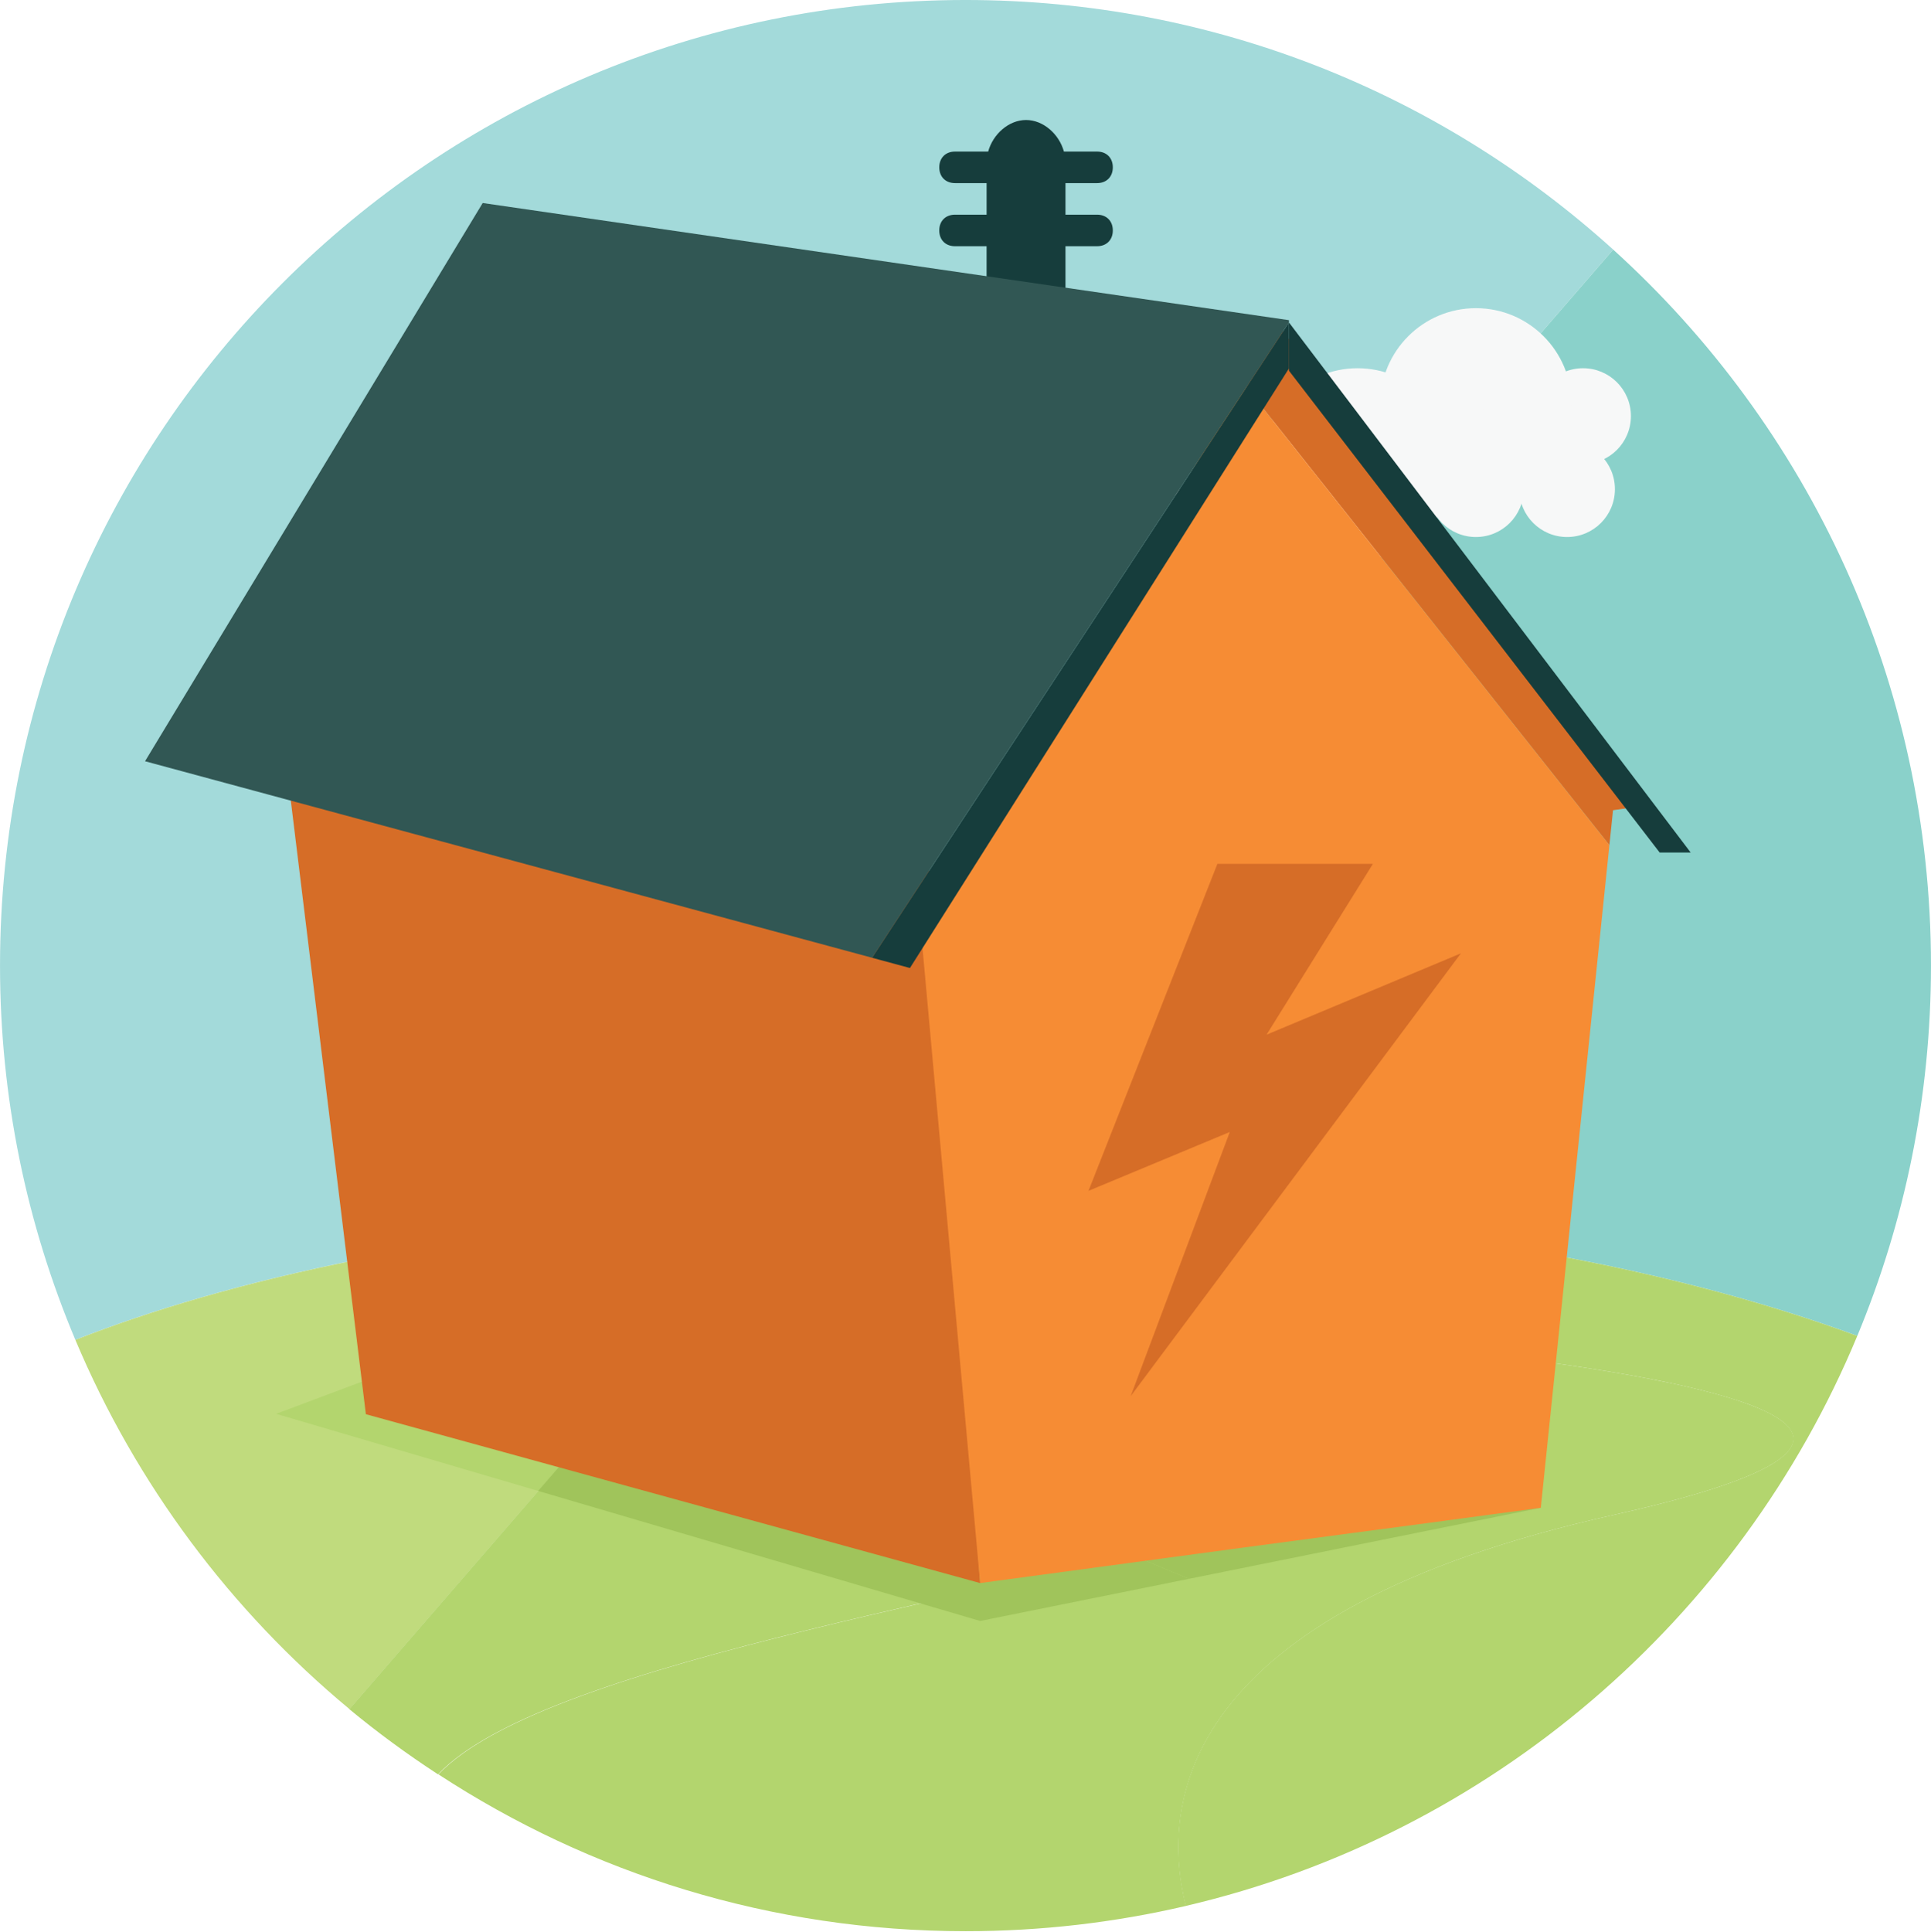
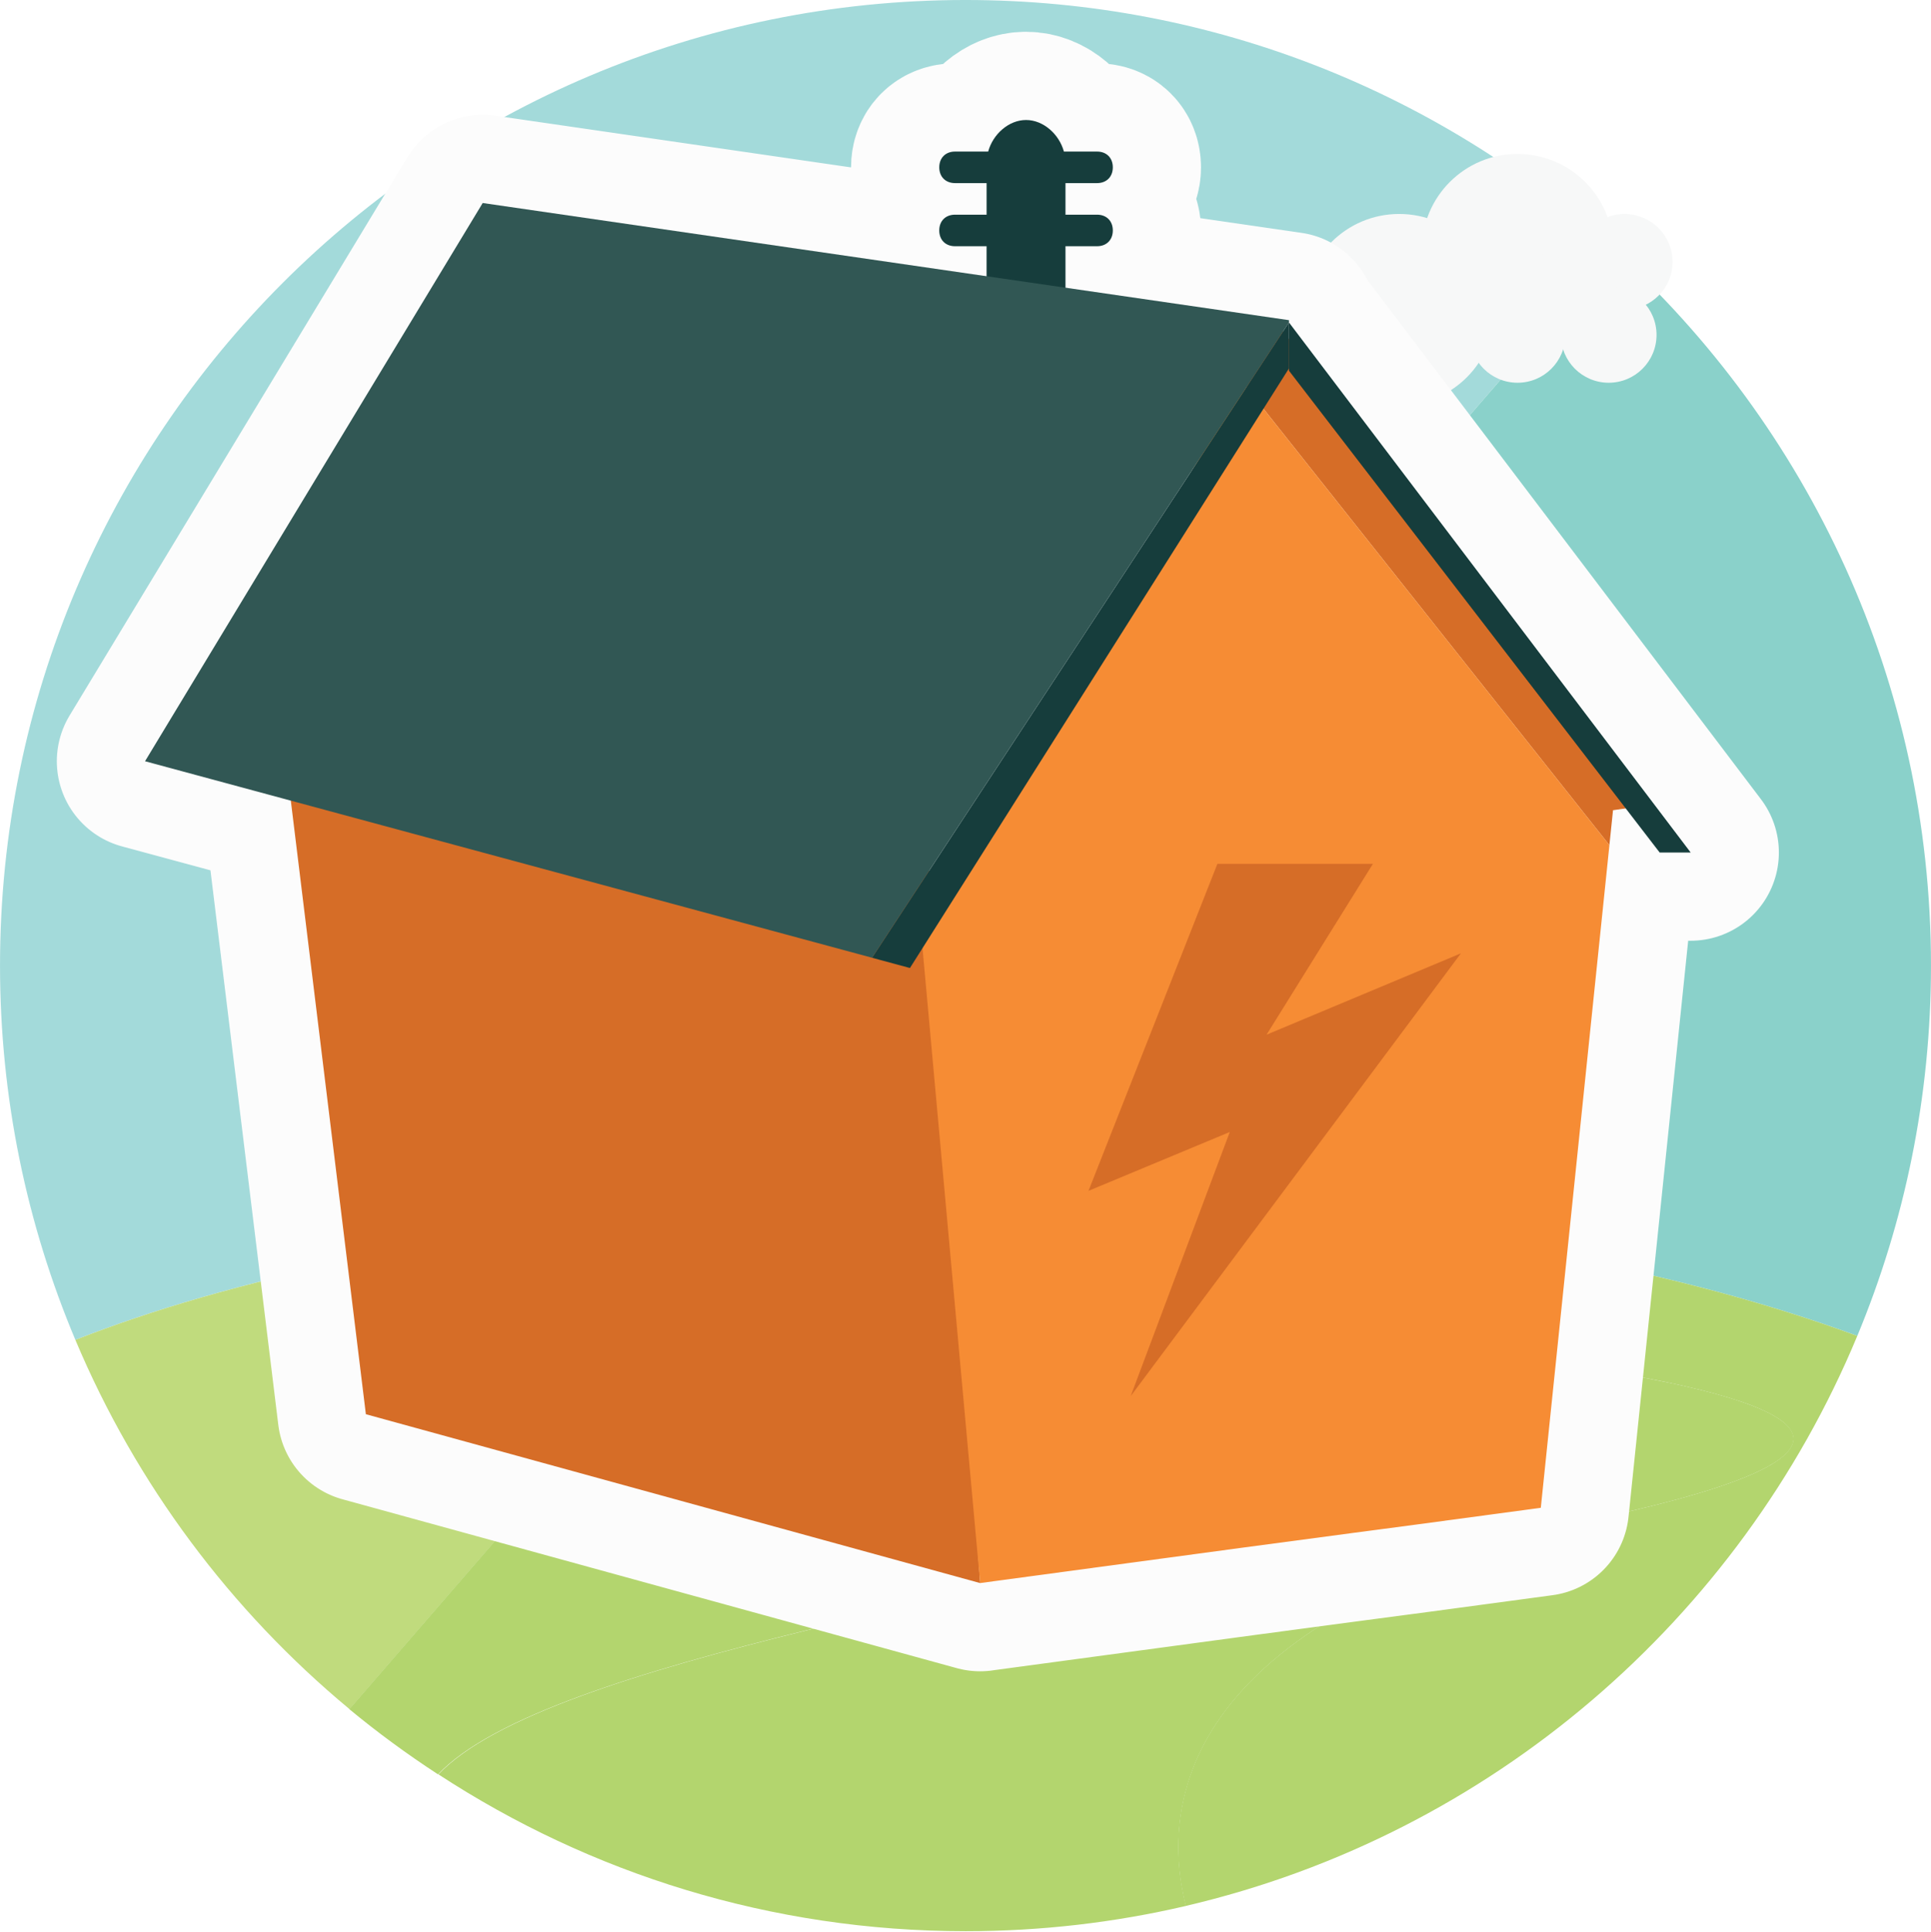
<svg xmlns="http://www.w3.org/2000/svg" width="35.028mm" height="35.029mm" viewBox="0 0 35.028 35.029" version="1.1" id="svg16989">
  <defs id="defs16983" />
  <g id="layer1" transform="translate(84.79401,-131.319)">
    <g transform="matrix(0.3527778,0,0,-0.3527778,-426.107,-206.1882)" id="g16897">
      <path d="m 1050.455,-969.546 c -8.808,7.974 -20.489,12.833 -33.307,12.833 -27.419,0 -49.646,-22.228 -49.646,-49.647 0,-6.825 1.383,-13.325 3.875,-19.243 7.642,2.991 19.221,5.834 36.271,6.62 z" style="fill:#a3dada;fill-opacity:1;fill-rule:nonzero;stroke:none" id="path1710-6" />
      <path d="m 1017.148,-1018.764 c 21.945,0 36.515,-3.195 45.858,-6.636 2.437,5.864 3.789,12.293 3.789,19.039 0,14.602 -6.306,27.73 -16.34,36.814 l -42.808,-49.437 c 3.001,0.139 6.152,0.22 9.501,0.22" style="fill:#8ad1ca;fill-opacity:1;fill-rule:nonzero;stroke:none" id="path1714-0" />
      <path d="m 985.475,-1044.59 22.172,25.606 c -17.05,-0.786 -28.629,-3.629 -36.27,-6.62 3.123,-7.418 7.991,-13.921 14.098,-18.986" style="fill:#c0db7d;fill-opacity:1;fill-rule:nonzero;stroke:none" id="path1718-33" />
      <path d="m 1063.005,-1025.4 c -9.343,3.441 -23.913,6.636 -45.858,6.636 -3.348,0 -6.5,-0.081 -9.5,-0.22 l -2.186,-2.524 c 0.247,-0.044 0.523,-0.094 0.824,-0.15 l 16.9,-2.939 c 0,0 58.667,-3 27.313,-10 -22.462,-5.015 -23.336,-14.905 -22.026,-20.111 15.662,3.655 28.472,14.726 34.533,29.308" style="fill:#b3d56e;fill-opacity:1;fill-rule:nonzero;stroke:none" id="path1722-6" />
-       <g transform="translate(525.9488,-2047.284)" id="g16529">
+       <g transform="translate(528.0888,-2039.352)" id="g16529">
        <path id="path1758-3" style="fill:#f7f8f8;fill-opacity:1;fill-rule:nonzero;stroke:none" d="m 516.28,1066.718 c 0,-2.717 -2.203,-4.92 -4.92,-4.92 -2.717,0 -4.92,2.203 -4.92,4.92 0,2.717 2.203,4.92 4.92,4.92 2.717,0 4.92,-2.203 4.92,-4.92" />
        <path id="path1762-0" style="fill:#f7f8f8;fill-opacity:1;fill-rule:nonzero;stroke:none" d="m 525.417,1069.178 c 0,-1.359 -1.101,-2.46 -2.46,-2.46 -1.359,0 -2.46,1.101 -2.46,2.46 0,1.359 1.101,2.46 2.46,2.46 1.359,0 2.46,-1.101 2.46,-2.46" />
        <path id="path1766-0" style="fill:#f7f8f8;fill-opacity:1;fill-rule:nonzero;stroke:none" d="m 524.594,1065.42 c 0,-1.359 -1.101,-2.46 -2.46,-2.46 -1.359,0 -2.46,1.101 -2.46,2.46 0,1.359 1.101,2.46 2.46,2.46 1.359,0 2.46,-1.101 2.46,-2.46" />
        <path id="path1770-4" style="fill:#f7f8f8;fill-opacity:1;fill-rule:nonzero;stroke:none" d="m 519.906,1065.42 c 0,-1.359 -1.101,-2.46 -2.46,-2.46 -1.359,0 -2.46,1.101 -2.46,2.46 0,1.359 1.101,2.46 2.46,2.46 1.359,0 2.46,-1.101 2.46,-2.46" />
        <path id="path1774-5" style="fill:#f7f8f8;fill-opacity:1;fill-rule:nonzero;stroke:none" d="m 522.366,1069.806 c 0,-2.717 -2.203,-4.92 -4.92,-4.92 -2.717,0 -4.92,2.203 -4.92,4.92 0,2.717 2.203,4.92 4.92,4.92 2.717,0 4.92,-2.203 4.92,-4.92" />
        <path id="path1778-4" style="fill:#f7f8f8;fill-opacity:1;fill-rule:nonzero;stroke:none" d="m 513.982,1068.691 c 0,0 -8.192,-3.46 -12.11,-3.271 -3.918,0.188 13.673,-3.622 17.379,1.298 3.707,4.92 -5.269,1.973 -5.269,1.973" />
      </g>
      <path d="m 1034.043,-1034.42 c 0.053,0.02 0.098,0.041 0.148,0.061 0.102,0.041 0.203,0.083 0.293,0.125 0.052,0.025 0.097,0.05 0.146,0.076 0.075,0.039 0.149,0.078 0.215,0.119 0.044,0.027 0.083,0.055 0.124,0.083 0.057,0.039 0.112,0.079 0.161,0.12 0.035,0.029 0.066,0.058 0.096,0.087 0.043,0.041 0.081,0.082 0.115,0.123 0.025,0.03 0.048,0.06 0.069,0.091 0.028,0.042 0.052,0.085 0.073,0.128 0.014,0.03 0.029,0.06 0.04,0.091 0.016,0.045 0.026,0.092 0.034,0.138 0,0.029 0.012,0.057 0.014,0.086 0,0.051 -10e-4,0.103 -0.01,0.155 0,0.025 0,0.05 -0.01,0.075 -0.014,0.071 -0.036,0.143 -0.066,0.215 0,0.01 0,0.013 -0.01,0.02 -0.034,0.079 -0.078,0.16 -0.13,0.24 -0.015,0.024 -0.034,0.047 -0.051,0.07 -0.04,0.058 -0.082,0.116 -0.131,0.174 -0.025,0.03 -0.054,0.06 -0.081,0.09 -0.047,0.053 -0.095,0.105 -0.149,0.158 -0.033,0.032 -0.069,0.065 -0.105,0.098 -0.054,0.051 -0.11,0.101 -0.17,0.152 -0.04,0.034 -0.082,0.069 -0.125,0.103 -0.061,0.049 -0.125,0.099 -0.191,0.149 -0.046,0.035 -0.093,0.07 -0.142,0.105 -0.07,0.051 -0.142,0.101 -0.217,0.152 -0.049,0.034 -0.099,0.068 -0.15,0.102 -0.081,0.053 -0.164,0.106 -0.248,0.159 -0.051,0.032 -0.1,0.063 -0.152,0.095 -0.093,0.057 -0.19,0.114 -0.287,0.171 -0.048,0.028 -0.095,0.056 -0.145,0.085 -0.123,0.07 -0.249,0.141 -0.378,0.211 -0.026,0.014 -0.05,0.028 -0.077,0.043 -0.156,0.084 -0.317,0.169 -0.481,0.254 -0.047,0.025 -0.097,0.049 -0.146,0.074 -0.116,0.059 -0.233,0.118 -0.352,0.178 -0.069,0.034 -0.139,0.068 -0.209,0.102 -0.101,0.049 -0.202,0.098 -0.305,0.147 -0.075,0.036 -0.152,0.072 -0.228,0.108 -0.102,0.048 -0.204,0.096 -0.307,0.144 -0.074,0.034 -0.148,0.068 -0.223,0.102 -0.106,0.048 -0.212,0.097 -0.319,0.145 -0.077,0.035 -0.155,0.069 -0.232,0.104 -0.102,0.045 -0.203,0.09 -0.305,0.135 -0.082,0.036 -0.163,0.072 -0.245,0.107 -0.1,0.044 -0.201,0.088 -0.302,0.131 -0.082,0.036 -0.165,0.071 -0.247,0.106 -0.094,0.041 -0.188,0.08 -0.281,0.12 -0.091,0.039 -0.183,0.078 -0.273,0.116 -0.068,0.029 -0.135,0.057 -0.203,0.085 -0.446,0.188 -0.886,0.37 -1.308,0.544 l -7.579,-1.529 -16.037,4.718 -17.5,-20.211 c 1.451,-1.203 2.978,-2.319 4.561,-3.353 5.582,5.909 30.36,9.373 43.483,13.346 0.19,0.057 0.363,0.117 0.524,0.177" style="fill:#b3d56e;fill-opacity:1;fill-rule:nonzero;stroke:none" id="path1794-9" />
      <path d="m 1036.503,-1025.567 -9.913,-2.001 c 0.423,-0.174 0.862,-0.356 1.308,-0.544 0.068,-0.028 0.135,-0.056 0.203,-0.085 0.091,-0.038 0.182,-0.077 0.273,-0.116 0.094,-0.04 0.187,-0.079 0.281,-0.12 0.083,-0.035 0.165,-0.071 0.248,-0.106 0.1,-0.044 0.201,-0.087 0.302,-0.131 0.081,-0.036 0.163,-0.071 0.244,-0.107 0.102,-0.045 0.204,-0.09 0.305,-0.135 0.078,-0.035 0.155,-0.069 0.233,-0.104 0.106,-0.048 0.213,-0.097 0.319,-0.145 0.074,-0.034 0.148,-0.068 0.222,-0.102 0.103,-0.048 0.205,-0.096 0.307,-0.144 0.077,-0.036 0.153,-0.072 0.229,-0.108 0.102,-0.049 0.203,-0.098 0.304,-0.147 0.07,-0.034 0.14,-0.068 0.21,-0.103 0.119,-0.059 0.235,-0.118 0.352,-0.177 0.048,-0.025 0.098,-0.049 0.146,-0.074 0.164,-0.085 0.324,-0.169 0.481,-0.254 0.026,-0.015 0.051,-0.029 0.077,-0.043 0.128,-0.07 0.255,-0.141 0.378,-0.211 0.049,-0.029 0.096,-0.057 0.145,-0.085 0.097,-0.057 0.193,-0.114 0.286,-0.171 0.052,-0.032 0.102,-0.064 0.152,-0.095 0.085,-0.053 0.168,-0.106 0.248,-0.159 0.051,-0.034 0.101,-0.068 0.151,-0.102 0.074,-0.051 0.147,-0.101 0.216,-0.152 0.049,-0.035 0.096,-0.07 0.142,-0.105 0.067,-0.05 0.13,-0.1 0.192,-0.149 0.042,-0.035 0.084,-0.069 0.125,-0.103 0.059,-0.051 0.115,-0.101 0.17,-0.152 0.035,-0.033 0.071,-0.066 0.105,-0.098 0.053,-0.053 0.101,-0.105 0.148,-0.158 0.027,-0.03 0.057,-0.06 0.082,-0.09 0.048,-0.058 0.09,-0.116 0.131,-0.174 0.016,-0.023 0.035,-0.047 0.05,-0.07 0.052,-0.08 0.096,-0.161 0.13,-0.24 0,-0.01 0,-0.013 0.01,-0.02 0.03,-0.072 0.052,-0.144 0.066,-0.215 0.01,-0.025 0,-0.05 0.01,-0.075 0.01,-0.052 0.01,-0.104 0.01,-0.155 0,-0.029 -0.01,-0.058 -0.015,-0.086 -0.01,-0.046 -0.017,-0.093 -0.033,-0.138 -0.011,-0.031 -0.026,-0.061 -0.041,-0.091 -0.021,-0.043 -0.044,-0.086 -0.073,-0.129 -0.02,-0.03 -0.044,-0.06 -0.068,-0.09 -0.034,-0.041 -0.073,-0.082 -0.115,-0.123 -0.03,-0.029 -0.062,-0.058 -0.096,-0.087 -0.049,-0.041 -0.104,-0.081 -0.162,-0.121 -0.04,-0.027 -0.079,-0.055 -0.124,-0.082 -0.065,-0.041 -0.139,-0.08 -0.215,-0.119 -0.048,-0.026 -0.093,-0.051 -0.146,-0.076 -0.089,-0.042 -0.19,-0.084 -0.292,-0.125 -0.05,-0.02 -0.095,-0.041 -0.149,-0.061 -0.161,-0.06 -0.334,-0.12 -0.523,-0.177 -13.124,-3.973 -37.901,-7.437 -43.483,-13.346 7.795,-5.094 17.104,-8.064 27.112,-8.064 3.896,0 7.687,0.45 11.324,1.299 -1.31,5.206 -0.436,15.096 22.026,20.111 21.243,4.743 1.165,7.649 -13.995,9.03" style="fill:#b3d56e;fill-opacity:1;fill-rule:nonzero;stroke:none" id="path1798-9" />
      <path d="m 1036.211,-1041.254 c 0.07,-0.036 0.139,-0.07 0.207,-0.104 -0.068,0.036 -0.138,0.07 -0.207,0.104" style="fill:#f9e389;fill-opacity:1;fill-rule:nonzero;stroke:none;stroke-width:1.417" id="path1802-49" />
      <path d="m 1037.745,-1042.079 c 0.071,-0.041 0.138,-0.081 0.205,-0.12 -0.068,0.039 -0.135,0.079 -0.205,0.12" style="fill:#f9e389;fill-opacity:1;fill-rule:nonzero;stroke:none;stroke-width:1.417" id="path1806-8" />
      <path d="m 1037.1,-1041.72 c 0.037,-0.02 0.072,-0.041 0.109,-0.062 -0.037,0.02 -0.072,0.042 -0.109,0.062" style="fill:#f9e389;fill-opacity:1;fill-rule:nonzero;stroke:none;stroke-width:1.417" id="path1810-1" />
      <path d="m 1038.357,-1042.442 c 0.073,-0.045 0.143,-0.091 0.215,-0.135 -0.071,0.044 -0.142,0.089 -0.215,0.135" style="fill:#f9e389;fill-opacity:1;fill-rule:nonzero;stroke:none;stroke-width:1.417" id="path1814-6" />
      <path d="m 1035.416,-1040.858 c 0.099,-0.049 0.198,-0.096 0.296,-0.145 -0.098,0.049 -0.197,0.096 -0.296,0.145" style="fill:#f9e389;fill-opacity:1;fill-rule:nonzero;stroke:none;stroke-width:1.417" id="path1818-3" />
      <path d="m 1030.497,-1038.66 c -0.633,0.265 -1.256,0.524 -1.854,0.771 0.598,-0.247 1.222,-0.506 1.854,-0.771" style="fill:#f9e389;fill-opacity:1;fill-rule:nonzero;stroke:none;stroke-width:1.417" id="path1822-9" />
      <path d="m 1034.66,-1040.496 c 0.108,-0.051 0.217,-0.102 0.325,-0.153 -0.108,0.051 -0.217,0.102 -0.325,0.153" style="fill:#f9e389;fill-opacity:1;fill-rule:nonzero;stroke:none;stroke-width:1.417" id="path1826-3" />
      <path d="m 1032.349,-1039.451 c 0.116,-0.051 0.231,-0.101 0.347,-0.152 -0.116,0.051 -0.231,0.101 -0.347,0.152" style="fill:#f9e389;fill-opacity:1;fill-rule:nonzero;stroke:none;stroke-width:1.417" id="path1830-3" />
      <path d="m 1030.785,-1038.781 c 0.129,-0.053 0.258,-0.109 0.387,-0.164 -0.129,0.056 -0.258,0.11 -0.387,0.164" style="fill:#f9e389;fill-opacity:1;fill-rule:nonzero;stroke:none;stroke-width:1.417" id="path1834-4" />
      <path d="m 1031.571,-1039.115 c 0.116,-0.05 0.234,-0.101 0.35,-0.15 -0.116,0.05 -0.234,0.101 -0.35,0.15" style="fill:#f9e389;fill-opacity:1;fill-rule:nonzero;stroke:none;stroke-width:1.417" id="path1838-6" />
      <path d="m 1033.128,-1039.794 c 0.11,-0.05 0.22,-0.097 0.33,-0.147 -0.11,0.05 -0.22,0.097 -0.33,0.147" style="fill:#f9e389;fill-opacity:1;fill-rule:nonzero;stroke:none;stroke-width:1.417" id="path1842-1" />
      <path d="m 1033.91,-1040.147 c 0.104,-0.049 0.211,-0.096 0.315,-0.144 -0.104,0.049 -0.21,0.096 -0.315,0.144" style="fill:#f9e389;fill-opacity:1;fill-rule:nonzero;stroke:none;stroke-width:1.417" id="path1846-5" />
      <path d="m 1035.305,-1032.317 c 0.016,-0.023 0.036,-0.047 0.05,-0.07 -0.014,0.023 -0.034,0.047 -0.05,0.07" style="fill:#f9e389;fill-opacity:1;fill-rule:nonzero;stroke:none" id="path1850-6" />
      <path d="m 1034.968,-1033.957 c -0.04,-0.028 -0.079,-0.056 -0.124,-0.083 0.045,0.027 0.084,0.055 0.124,0.083" style="fill:#f9e389;fill-opacity:1;fill-rule:nonzero;stroke:none" id="path1854-1" />
      <path d="m 1040.694,-1044.246 c 0.038,-0.043 0.079,-0.085 0.115,-0.128 -0.035,0.043 -0.077,0.085 -0.115,0.128" style="fill:#f9e389;fill-opacity:1;fill-rule:nonzero;stroke:none;stroke-width:1.417" id="path1858-7" />
      <path d="m 1040.334,-1043.883 c 0.051,-0.046 0.102,-0.094 0.149,-0.14 -0.046,0.046 -0.098,0.094 -0.149,0.14" style="fill:#f9e389;fill-opacity:1;fill-rule:nonzero;stroke:none;stroke-width:1.417" id="path1862-2" />
      <path d="m 1035.523,-1033.316 c -0.011,-0.031 -0.026,-0.06 -0.041,-0.091 0.015,0.03 0.03,0.06 0.041,0.091" style="fill:#f9e389;fill-opacity:1;fill-rule:nonzero;stroke:none" id="path1866-2" />
      <path d="m 1035.557,-1032.862 c 0.01,-0.025 0,-0.05 0.01,-0.075 0,0.025 0,0.05 -0.01,0.075" style="fill:#f9e389;fill-opacity:1;fill-rule:nonzero;stroke:none" id="path1870-9" />
      <path d="m 1035.486,-1032.627 c 0,-0.01 0,-0.013 0.01,-0.019 0,0.01 0,0.013 -0.01,0.019" style="fill:#f9e389;fill-opacity:1;fill-rule:nonzero;stroke:none" id="path1874-2" />
      <path d="m 1035.226,-1033.749 c -0.03,-0.029 -0.062,-0.058 -0.096,-0.087 0.034,0.029 0.066,0.058 0.096,0.087" style="fill:#f9e389;fill-opacity:1;fill-rule:nonzero;stroke:none" id="path1878-8" />
      <path d="m 1039.917,-1043.522 c 0.059,-0.049 0.12,-0.097 0.177,-0.146 -0.057,0.048 -0.117,0.098 -0.177,0.146" style="fill:#f9e389;fill-opacity:1;fill-rule:nonzero;stroke:none;stroke-width:1.417" id="path1882-1" />
      <path d="m 1035.571,-1033.092 c 0,-0.029 -0.01,-0.058 -0.014,-0.086 0,0.028 0.012,0.057 0.014,0.086" style="fill:#f9e389;fill-opacity:1;fill-rule:nonzero;stroke:none" id="path1886-2" />
      <path d="m 1038.923,-1042.802 c 0.073,-0.049 0.143,-0.096 0.214,-0.145 -0.071,0.049 -0.14,0.096 -0.214,0.145" style="fill:#f9e389;fill-opacity:1;fill-rule:nonzero;stroke:none;stroke-width:1.417" id="path1890-4" />
      <path d="m 1039.444,-1043.162 c 0.07,-0.05 0.136,-0.099 0.201,-0.149 -0.065,0.05 -0.132,0.099 -0.201,0.149" style="fill:#f9e389;fill-opacity:1;fill-rule:nonzero;stroke:none;stroke-width:1.417" id="path1894-7" />
      <path d="m 1035.409,-1033.535 c -0.021,-0.03 -0.044,-0.06 -0.068,-0.09 0.024,0.03 0.047,0.06 0.068,0.09" style="fill:#f9e389;fill-opacity:1;fill-rule:nonzero;stroke:none" id="path1898-8" />
      <path d="m 1034.191,-1034.359 c -0.05,-0.02 -0.095,-0.041 -0.148,-0.061 0.053,0.02 0.098,0.041 0.148,0.061" style="fill:#f9e389;fill-opacity:1;fill-rule:nonzero;stroke:none" id="path1902-6" />
      <path d="m 1034.63,-1034.158 c -0.048,-0.025 -0.094,-0.051 -0.146,-0.076 0.052,0.025 0.098,0.051 0.146,0.076" style="fill:#f9e389;fill-opacity:1;fill-rule:nonzero;stroke:none" id="path1906-3" />
      <path d="m 1027.37,-1037.363 c -0.329,0.136 -0.651,0.271 -0.955,0.398 0.305,-0.128 0.627,-0.262 0.955,-0.398" style="fill:#f7f8f8;fill-opacity:1;fill-rule:nonzero;stroke:none;stroke-width:1.417" id="path1910-7" />
      <path d="m 1028.005,-1037.626 c -0.083,0.034 -0.17,0.07 -0.252,0.104 0.082,-0.036 0.169,-0.071 0.252,-0.104" style="fill:#f7f8f8;fill-opacity:1;fill-rule:nonzero;stroke:none;stroke-width:1.417" id="path1914-7" />
      <path d="m 1028.643,-1037.889 v 0 c -0.215,0.089 -0.428,0.177 -0.638,0.264 0.213,-0.088 0.419,-0.173 0.638,-0.264" style="fill:#f7f8f8;fill-opacity:1;fill-rule:nonzero;stroke:none;stroke-width:1.417" id="path1930-25" />
+       <path id="path1922-3" style="fill:#a0c45b;fill-opacity:1;fill-rule:nonzero;stroke:none;stroke-width:1.417" d="m 1028.643,-1037.889 c -0.218,0.091 -0.425,0.176 -0.638,0.264 -0.084,0.034 -0.169,0.07 -0.252,0.103 -0.129,0.053 -0.257,0.107 -0.383,0.159 -0.329,0.136 -0.651,0.271 -0.954,0.398 -9.464,3.979 -21.043,6.428 -26.552,7.453 l -1.177,0.204 -3.517,-4.061 22.731,-6.687 z" />
      <path d="m 1027.753,-1037.521 c -0.13,0.053 -0.255,0.107 -0.383,0.159 0.126,-0.052 0.254,-0.107 0.383,-0.159" style="fill:#f7f8f8;fill-opacity:1;fill-rule:nonzero;stroke:none;stroke-width:1.417" id="path1934-3" />
+       <path id="path1918-2" style="fill:#b3d56e;fill-opacity:1;fill-rule:nonzero;stroke:none;stroke-width:1.417" d="m 999.864,-1029.512 23.954,-4.166 c 0,0 8.649,-0.444 18.875,-1.375 l 4.038,0.815 -58.468,7.293 -6.564,-2.461 13.471,-3.963 3.517,4.061 z" />
+       <path id="path1926-7" style="fill:#a0c45b;fill-opacity:1;fill-rule:nonzero;stroke:none;stroke-width:1.417" d="m 999.864,-1029.512 c 5.509,-1.025 17.09,-3.474 26.552,-7.453 0.305,-0.128 0.626,-0.262 0.955,-0.398 0.126,-0.052 0.252,-0.104 0.383,-0.159 0.082,-0.034 0.169,-0.07 0.252,-0.103 0.21,-0.087 0.421,-0.174 0.636,-0.264 l 18.089,3.652 c -10.226,0.931 -22.914,0.559 -22.914,0.559 z" />
+       <path id="path1978-5-5" style="fill:#315754;fill-opacity:1;fill-rule:nonzero;stroke:#fcfcfc;stroke-width:9.071;stroke-opacity:1;stroke-miterlimit:4;stroke-dasharray:none;stroke-linejoin:round;stroke-linecap:round" d="m 1033.781,-973.175 -41.459,6.024 -17.363,-28.702 37.384,-10.103 21.438,32.664 z m 20.657,-27.371 -20.657,27.254 v -2.48 l 19.062,-24.773 z m -22.976,24.091 -16.198,-27.102 -0.51,0.114 3.147,-34.663 c 25.765,3.484 15.875,2.116 28.83,3.87 l 3.528,34.07 z m 18.982,-21.915 0.893,0.128 -18.072,24.804 -1.803,-3.018 18.796,-23.71 z m -68.205,2.253 4.075,-33.309 31.587,-8.682 -2.642,36.852 z m 34.37,28.366 c -0.487,0 -0.811,-0.325 -0.811,-0.811 0,-0.487 0.325,-0.811 0.811,-0.811 h 1.623 v -1.623 l 4.057,-0.568 v 2.191 h 1.623 c 0.487,0 0.811,0.325 0.811,0.811 0,0.487 -0.324,0.811 -0.811,0.811 h -1.623 v 1.623 h 1.623 c 0.487,0 0.811,0.325 0.811,0.811 0,0.487 -0.324,0.811 -0.811,0.811 h -1.704 c -0.243,0.892 -1.055,1.623 -1.947,1.623 -0.892,0 -1.704,-0.73 -1.947,-1.623 h -1.704 c -0.487,0 -0.811,-0.325 -0.811,-0.811 0,-0.487 0.325,-0.811 0.811,-0.811 h 1.623 v -1.623 z" />
      <path style="fill:#163d3c;fill-opacity:1;stroke-width:0.811" id="path8-2-6" d="m 1016.61,-967.751 c -0.487,0 -0.811,-0.325 -0.811,-0.811 0,-0.487 0.325,-0.811 0.811,-0.811 h 1.623 v -1.623 l 4.057,-0.568 v 2.191 h 1.623 c 0.487,0 0.811,0.325 0.811,0.811 0,0.487 -0.324,0.811 -0.811,0.811 h -1.623 v 1.623 h 1.623 c 0.487,0 0.811,0.325 0.811,0.811 0,0.487 -0.324,0.811 -0.811,0.811 h -1.704 c -0.243,0.892 -1.055,1.623 -1.947,1.623 -0.892,0 -1.704,-0.73 -1.947,-1.623 h -1.704 c -0.487,0 -0.811,-0.325 -0.811,-0.811 0,-0.487 0.325,-0.811 0.811,-0.811 h 1.623 v -1.623 z" />
-       <path id="path1918-2" style="fill:#b3d56e;fill-opacity:1;fill-rule:nonzero;stroke:none;stroke-width:1.417" d="m 999.864,-1029.512 23.954,-4.166 c 0,0 8.649,-0.444 18.875,-1.375 l 4.038,0.815 -58.468,7.293 -6.564,-2.461 13.471,-3.963 3.517,4.061 z" />
-       <path id="path1922-3" style="fill:#a0c45b;fill-opacity:1;fill-rule:nonzero;stroke:none;stroke-width:1.417" d="m 1028.643,-1037.889 c -0.218,0.091 -0.425,0.176 -0.638,0.264 -0.084,0.034 -0.169,0.07 -0.252,0.103 -0.129,0.053 -0.257,0.107 -0.383,0.159 -0.329,0.136 -0.651,0.271 -0.954,0.398 -9.464,3.979 -21.043,6.428 -26.552,7.453 l -1.177,0.204 -3.517,-4.061 22.731,-6.687 z" />
-       <path id="path1926-7" style="fill:#a0c45b;fill-opacity:1;fill-rule:nonzero;stroke:none;stroke-width:1.417" d="m 999.864,-1029.512 c 5.509,-1.025 17.09,-3.474 26.552,-7.453 0.305,-0.128 0.626,-0.262 0.955,-0.398 0.126,-0.052 0.252,-0.104 0.383,-0.159 0.082,-0.034 0.169,-0.07 0.252,-0.103 0.21,-0.087 0.421,-0.174 0.636,-0.264 l 18.089,3.652 c -10.226,0.931 -22.914,0.559 -22.914,0.559 z" />
      <path id="path1938-7" style="fill:#d66d27;fill-opacity:1;fill-rule:nonzero;stroke:none;stroke-width:1.417" d="m 982.24,-996.117 4.075,-33.309 31.587,-8.682 -2.642,36.852 z" />
      <path id="path1950-1" style="fill:#d66d27;fill-opacity:1;fill-rule:nonzero;stroke:none;stroke-width:1.417" d="m 1050.445,-998.371 0.893,0.128 -18.072,24.804 -1.803,-3.018 18.796,-23.71 z" />
      <path id="path1954-3" style="fill:#f68c34;fill-opacity:1;fill-rule:nonzero;stroke:none;stroke-width:1.417" d="m 1031.463,-976.456 -16.198,-27.102 -0.51,0.114 3.147,-34.663 c 25.765,3.484 15.875,2.116 28.83,3.87 l 3.528,34.07 z" />
      <path id="path1970-5" style="fill:#163d3c;fill-opacity:1;fill-rule:nonzero;stroke:none;stroke-width:1.417" d="m 1054.439,-1000.547 -20.657,27.254 v -2.48 l 19.062,-24.773 z" />
      <path id="path1974-8" style="fill:#163d3c;fill-opacity:1;fill-rule:nonzero;stroke:none;stroke-width:1.417" d="m 1012.343,-1005.957 1.949,-0.527 19.489,30.828 v 2.363 z" />
      <path id="path1978-5" style="fill:#315754;fill-opacity:1;fill-rule:nonzero;stroke:none;stroke-width:1.417" d="m 1033.781,-973.175 -41.459,6.024 -17.363,-28.702 37.384,-10.103 21.438,32.664 z" />
      <path id="path2-8" d="m 1038.098,-1001.129 h -7.997 l -6.628,-16.812 7.266,3.026 -5.096,-13.581 16.982,22.767 -9.995,-4.183 z" style="clip-rule:evenodd;fill:#d66d27;fill-opacity:1;fill-rule:evenodd;stroke-width:0.442" />
    </g>
  </g>
</svg>
